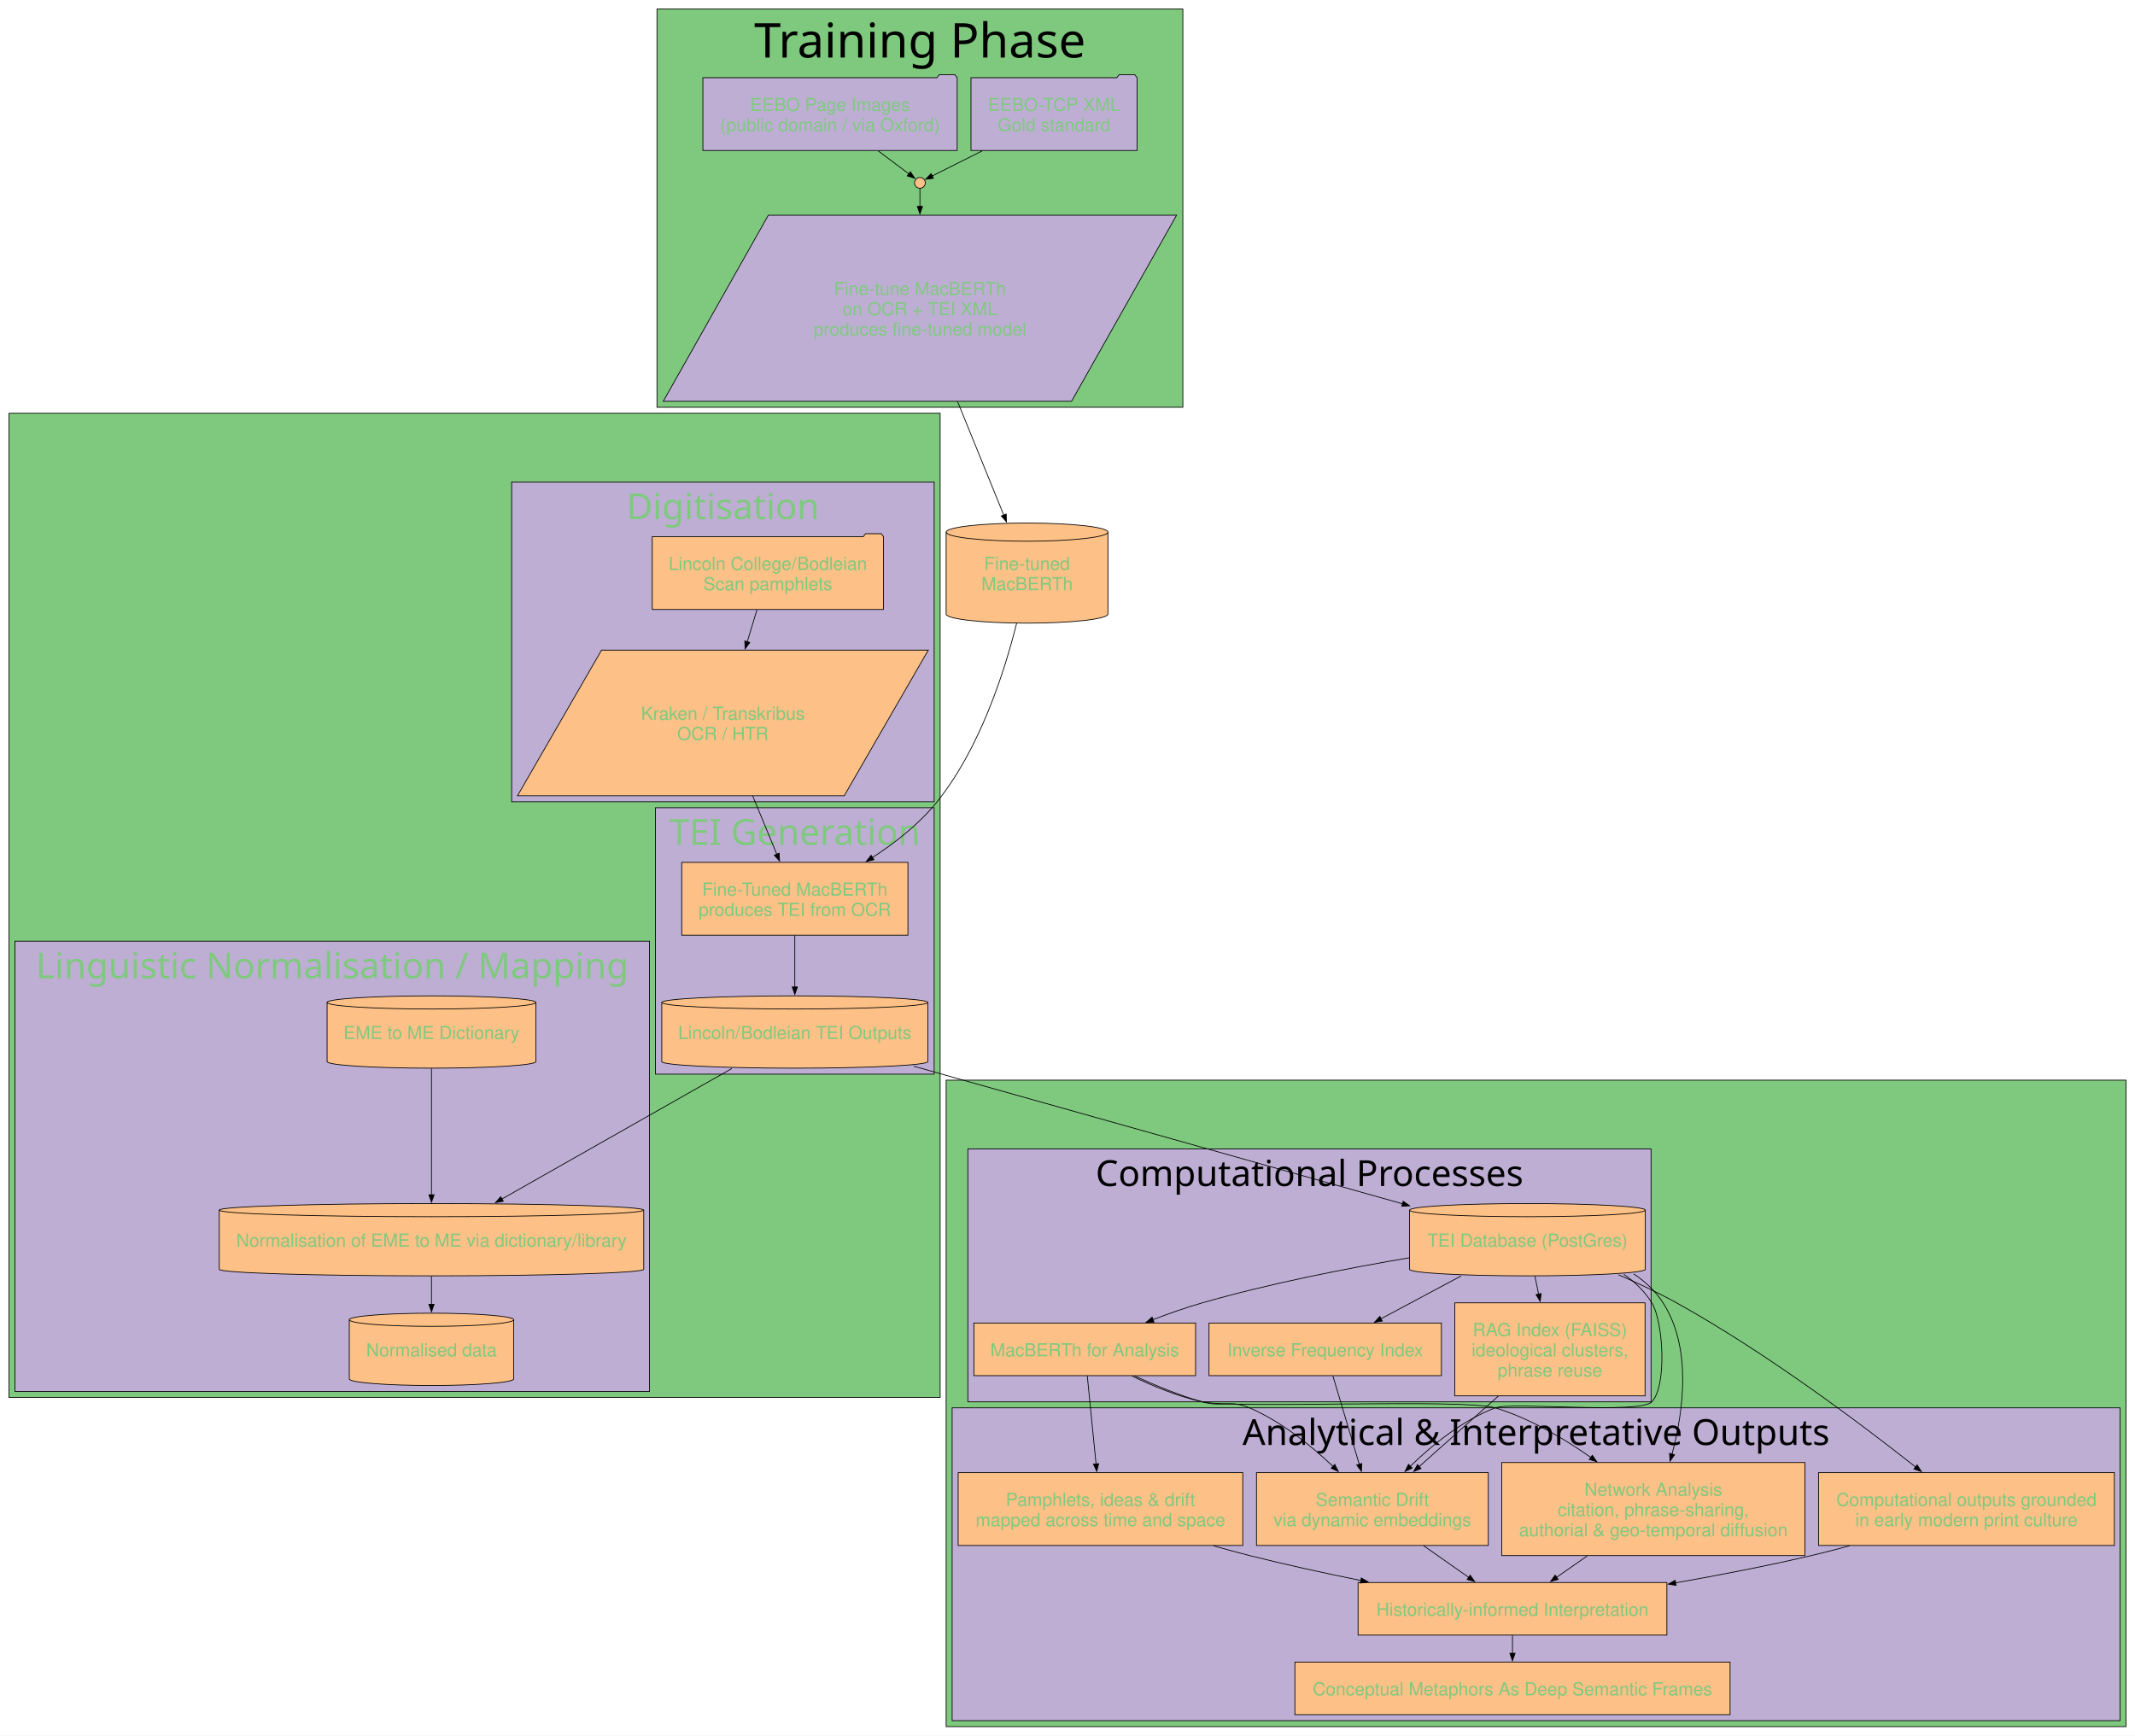
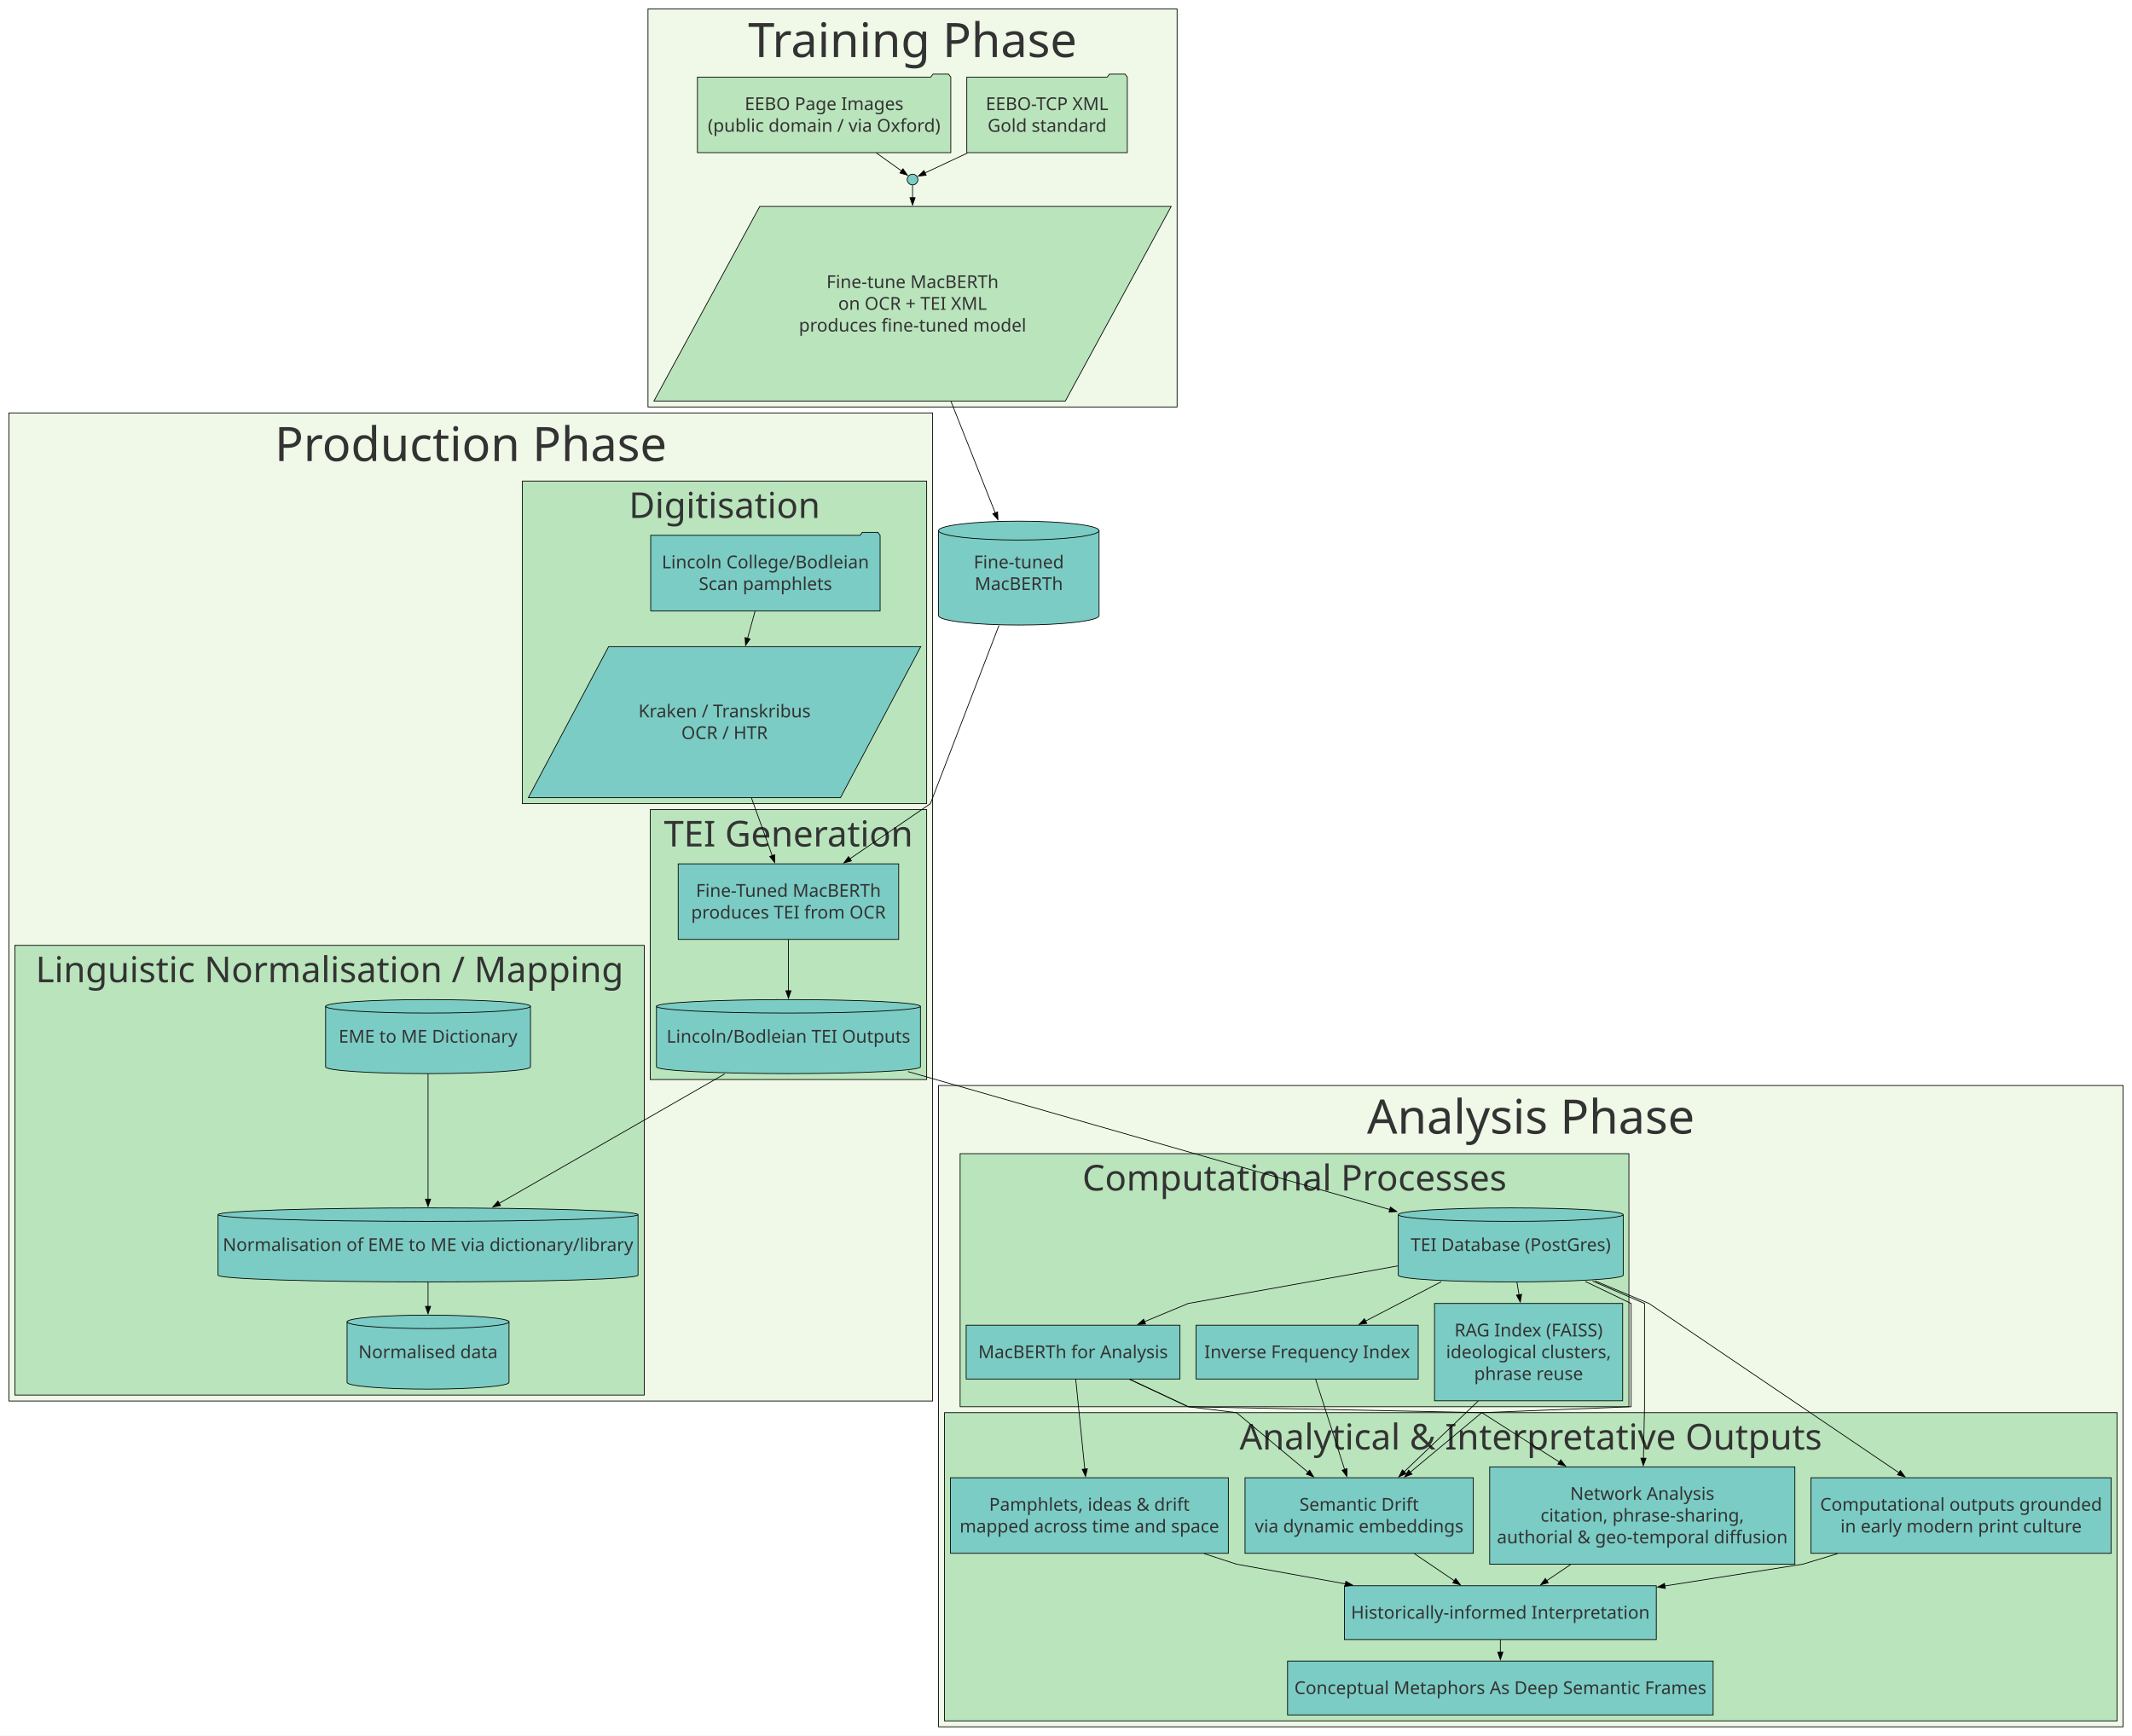
- <svg xmlns="http://www.w3.org/2000/svg" width="2850pt" height="2317pt" viewBox="0.00 0.00 2850.00 2317.00">
-   <g id="graph0" class="graph" transform="scale(1 1) rotate(0) translate(4 2313.12)">
-     <polygon fill="white" stroke="none" points="-4,4 -4,-2313.12 2846,-2313.12 2846,4 -4,4" />
+ <svg xmlns="http://www.w3.org/2000/svg" width="2869pt" height="2336pt" viewBox="0.00 0.00 2869.00 2336.00">
+   <g id="graph0" class="graph" transform="scale(1 1) rotate(0) translate(4 2332.16)">
+     <polygon fill="white" stroke="none" points="-4,4 -4,-2332.16 2865,-2332.16 2865,4 -4,4" />
    <g id="clust1" class="cluster">
-       <polygon fill="#7fc97f" stroke="black" points="873,-1769.38 873,-2301.12 1575,-2301.12 1575,-1769.38 873,-1769.38" />
-       <text xml:space="preserve" text-anchor="middle" x="1224" y="-2236.32" font-family="sans" font-size="64.00" fill="#000000">Training Phase</text>
+       <polygon fill="#f0f9e8" stroke="black" points="868,-1784.41 868,-2320.16 1580,-2320.16 1580,-1784.41 868,-1784.41" />
+       <text xml:space="preserve" text-anchor="middle" x="1224" y="-2255.36" font-family="sans" font-size="64.00" fill="#333333">Training Phase</text>
    </g>
    <g id="clust2" class="cluster">
-       <polygon fill="#7fc97f" stroke="black" points="8,-447.44 8,-1761.38 1251,-1761.38 1251,-447.44 8,-447.44" />
-       <text xml:space="preserve" text-anchor="middle" x="629.5" y="-1696.58" font-family="sans" font-size="64.00" fill="#7fc97f">Production Phase</text>
+       <polygon fill="#f0f9e8" stroke="black" points="8,-446.52 8,-1776.41 1251,-1776.41 1251,-446.52 8,-446.52" />
+       <text xml:space="preserve" text-anchor="middle" x="629.5" y="-1711.61" font-family="sans" font-size="64.00" fill="#333333">Production Phase</text>
    </g>
    <g id="clust3" class="cluster">
-       <polygon fill="#beaed4" stroke="black" points="679,-1242.8 679,-1669.62 1243,-1669.62 1243,-1242.8 679,-1242.8" />
-       <text xml:space="preserve" text-anchor="middle" x="961" y="-1620.03" font-family="sans" font-size="48.00" fill="#7fc97f">Digitisation</text>
+       <polygon fill="#bae4bc" stroke="black" points="699,-1250.49 699,-1684.66 1243,-1684.66 1243,-1250.49 699,-1250.49" />
+       <text xml:space="preserve" text-anchor="middle" x="971" y="-1635.06" font-family="sans" font-size="48.00" fill="#333333">Digitisation</text>
    </g>
    <g id="clust4" class="cluster">
-       <polygon fill="#beaed4" stroke="black" points="871,-879.08 871,-1234.8 1243,-1234.8 1243,-879.08 871,-879.08" />
-       <text xml:space="preserve" text-anchor="middle" x="1057" y="-1185.2" font-family="sans" font-size="48.00" fill="#7fc97f">TEI Generation</text>
+       <polygon fill="#bae4bc" stroke="black" points="871,-879.17 871,-1242.49 1243,-1242.49 1243,-879.17 871,-879.17" />
+       <text xml:space="preserve" text-anchor="middle" x="1057" y="-1192.89" font-family="sans" font-size="48.00" fill="#333333">TEI Generation</text>
    </g>
    <g id="clust5" class="cluster">
-       <polygon fill="#beaed4" stroke="black" points="16,-455.44 16,-1056.6 863,-1056.6 863,-455.44 16,-455.44" />
-       <text xml:space="preserve" text-anchor="middle" x="439.5" y="-1007" font-family="sans" font-size="48.00" fill="#7fc97f">Linguistic Normalisation / Mapping</text>
+       <polygon fill="#bae4bc" stroke="black" points="16,-454.52 16,-1059.79 863,-1059.79 863,-454.52 16,-454.52" />
+       <text xml:space="preserve" text-anchor="middle" x="439.5" y="-1010.19" font-family="sans" font-size="48.00" fill="#333333">Linguistic Normalisation / Mapping</text>
    </g>
    <g id="clust6" class="cluster">
-       <polygon fill="#7fc97f" stroke="black" points="1259,-8 1259,-871.08 2834,-871.08 2834,-8 1259,-8" />
-       <text xml:space="preserve" text-anchor="middle" x="2046.5" y="-806.28" font-family="sans" font-size="64.00" fill="#7fc97f">Analysis Phase</text>
+       <polygon fill="#f0f9e8" stroke="black" points="1259,-8 1259,-871.17 2853,-871.17 2853,-8 1259,-8" />
+       <text xml:space="preserve" text-anchor="middle" x="2056" y="-806.37" font-family="sans" font-size="64.00" fill="#333333">Analysis Phase</text>
    </g>
    <g id="clust7" class="cluster">
-       <polygon fill="#beaed4" stroke="black" points="1288,-441.6 1288,-779.33 2200,-779.33 2200,-441.6 1288,-441.6" />
-       <text xml:space="preserve" text-anchor="middle" x="1744" y="-729.73" font-family="sans" font-size="48.00" fill="#000000">Computational Processes</text>
+       <polygon fill="#bae4bc" stroke="black" points="1288,-438.85 1288,-779.42 2188,-779.42 2188,-438.85 1288,-438.85" />
+       <text xml:space="preserve" text-anchor="middle" x="1738" y="-729.82" font-family="sans" font-size="48.00" fill="#333333">Computational Processes</text>
    </g>
    <g id="clust8" class="cluster">
-       <polygon fill="#beaed4" stroke="black" points="1267,-16 1267,-433.6 2826,-433.6 2826,-16 1267,-16" />
-       <text xml:space="preserve" text-anchor="middle" x="2046.5" y="-384" font-family="sans" font-size="48.00" fill="#000000">Analytical &amp; Interpretative Outputs</text>
+       <polygon fill="#bae4bc" stroke="black" points="1267,-16 1267,-430.85 2845,-430.85 2845,-16 1267,-16" />
+       <text xml:space="preserve" text-anchor="middle" x="2056" y="-381.25" font-family="sans" font-size="48.00" fill="#333333">Analytical &amp; Interpretative Outputs</text>
    </g>
    <g id="node1" class="node">
-       <polygon fill="#beaed4" stroke="black" points="1273.72,-2209.38 1270.72,-2213.38 1249.72,-2213.38 1246.72,-2209.38 934.27,-2209.38 934.27,-2112.18 1273.72,-2112.18 1273.72,-2209.38" />
-       <text xml:space="preserve" text-anchor="middle" x="1104" y="-2164.97" font-family="Helvetica,sans-Serif" font-size="24.00" fill="#7fc97f">EEBO Page Images</text>
-       <text xml:space="preserve" text-anchor="middle" x="1104" y="-2137.97" font-family="Helvetica,sans-Serif" font-size="24.00" fill="#7fc97f">(public domain / via Oxford)</text>
+       <polygon fill="#bae4bc" stroke="black" points="1275.47,-2228.41 1272.47,-2232.41 1251.47,-2232.41 1248.47,-2228.41 934.52,-2228.41 934.52,-2126.71 1275.47,-2126.71 1275.47,-2228.41" />
+       <text xml:space="preserve" text-anchor="middle" x="1105" y="-2184.01" font-family="Figtree" font-size="24.00" fill="#333333">EEBO Page Images</text>
+       <text xml:space="preserve" text-anchor="middle" x="1105" y="-2154.76" font-family="Figtree" font-size="24.00" fill="#333333">(public domain / via Oxford)</text>
    </g>
    <g id="node4" class="node">
-       <ellipse fill="#fdc086" stroke="black" cx="1224" cy="-2068.97" rx="7.2" ry="7.2" />
+       <ellipse fill="#7bccc4" stroke="black" cx="1224" cy="-2090.51" rx="7.2" ry="7.2" />
    </g>
    <g id="edge1" class="edge">
-       <path fill="none" stroke="black" d="M1168.22,-2111.72C1183.76,-2100.09 1198.93,-2088.74 1209.52,-2080.81" />
-       <polygon fill="black" stroke="black" points="1211.3,-2083.85 1217.21,-2075.06 1207.1,-2078.25 1211.3,-2083.85" />
+       <path fill="none" stroke="black" d="M1175.25,-2126.34C1188.13,-2117.14 1200.32,-2108.43 1209.28,-2102.03" />
+       <polygon fill="black" stroke="black" points="1211.12,-2105.01 1217.22,-2096.35 1207.05,-2099.32 1211.12,-2105.01" />
    </g>
    <g id="node2" class="node">
-       <polygon fill="#beaed4" stroke="black" points="1513.85,-2209.38 1510.85,-2213.38 1489.85,-2213.38 1486.85,-2209.38 1292.15,-2209.38 1292.15,-2112.18 1513.85,-2112.18 1513.85,-2209.38" />
-       <text xml:space="preserve" text-anchor="middle" x="1403" y="-2164.97" font-family="Helvetica,sans-Serif" font-size="24.00" fill="#7fc97f">EEBO-TCP XML</text>
-       <text xml:space="preserve" text-anchor="middle" x="1403" y="-2137.97" font-family="Helvetica,sans-Serif" font-size="24.00" fill="#7fc97f">Gold standard</text>
+       <polygon fill="#bae4bc" stroke="black" points="1513,-2228.41 1510,-2232.41 1489,-2232.41 1486,-2228.41 1297,-2228.41 1297,-2126.71 1513,-2126.71 1513,-2228.41" />
+       <text xml:space="preserve" text-anchor="middle" x="1405" y="-2184.01" font-family="Figtree" font-size="24.00" fill="#333333">EEBO-TCP XML</text>
+       <text xml:space="preserve" text-anchor="middle" x="1405" y="-2154.76" font-family="Figtree" font-size="24.00" fill="#333333">Gold standard</text>
    </g>
    <g id="edge2" class="edge">
-       <path fill="none" stroke="black" d="M1307.21,-2111.72C1281.25,-2098.69 1255.99,-2086.02 1240.24,-2078.12" />
-       <polygon fill="black" stroke="black" points="1242.06,-2075.12 1231.55,-2073.76 1238.92,-2081.38 1242.06,-2075.12" />
+       <path fill="none" stroke="black" d="M1297.88,-2126.22C1275.45,-2115.68 1254.42,-2105.8 1240.58,-2099.3" />
+       <polygon fill="black" stroke="black" points="1242.33,-2096.25 1231.79,-2095.16 1239.35,-2102.59 1242.33,-2096.25" />
    </g>
    <g id="node3" class="node">
-       <polygon fill="#beaed4" stroke="black" points="1566.6,-2025.78 1021.6,-2025.78 881.4,-1777.38 1426.4,-1777.38 1566.6,-2025.78" />
-       <text xml:space="preserve" text-anchor="middle" x="1224" y="-1919.28" font-family="Helvetica,sans-Serif" font-size="24.00" fill="#7fc97f">Fine-tune MacBERTh</text>
-       <text xml:space="preserve" text-anchor="middle" x="1224" y="-1892.28" font-family="Helvetica,sans-Serif" font-size="24.00" fill="#7fc97f">on OCR + TEI XML</text>
-       <text xml:space="preserve" text-anchor="middle" x="1224" y="-1865.28" font-family="Helvetica,sans-Serif" font-size="24.00" fill="#7fc97f">produces fine-tuned model</text>
+       <polygon fill="#bae4bc" stroke="black" points="1572.04,-2054.31 1018.39,-2054.31 875.96,-1792.41 1429.61,-1792.41 1572.04,-2054.31" />
+       <text xml:space="preserve" text-anchor="middle" x="1224" y="-1944.43" font-family="Figtree" font-size="24.00" fill="#333333">Fine-tune MacBERTh</text>
+       <text xml:space="preserve" text-anchor="middle" x="1224" y="-1915.18" font-family="Figtree" font-size="24.00" fill="#333333">on OCR + TEI XML</text>
+       <text xml:space="preserve" text-anchor="middle" x="1224" y="-1885.93" font-family="Figtree" font-size="24.00" fill="#333333">produces fine-tuned model</text>
    </g>
    <g id="node5" class="node">
-       <path fill="#fdc086" stroke="black" d="M1475,-1602.7C1475,-1609.4 1426.59,-1614.85 1367,-1614.85 1307.41,-1614.85 1259,-1609.4 1259,-1602.7 1259,-1602.7 1259,-1493.35 1259,-1493.35 1259,-1486.65 1307.41,-1481.2 1367,-1481.2 1426.59,-1481.2 1475,-1486.65 1475,-1493.35 1475,-1493.35 1475,-1602.7 1475,-1602.7" />
-       <path fill="none" stroke="black" d="M1475,-1602.7C1475,-1596 1426.59,-1590.55 1367,-1590.55 1307.41,-1590.55 1259,-1596 1259,-1602.7" />
-       <text xml:space="preserve" text-anchor="middle" x="1367" y="-1552.23" font-family="Helvetica,sans-Serif" font-size="24.00" fill="#7fc97f">Fine-tuned</text>
-       <text xml:space="preserve" text-anchor="middle" x="1367" y="-1525.23" font-family="Helvetica,sans-Serif" font-size="24.00" fill="#7fc97f">MacBERTh</text>
+       <path fill="#7bccc4" stroke="black" d="M1475,-1618.01C1475,-1625.03 1426.59,-1630.73 1367,-1630.73 1307.41,-1630.73 1259,-1625.03 1259,-1618.01 1259,-1618.01 1259,-1503.6 1259,-1503.6 1259,-1496.59 1307.41,-1490.89 1367,-1490.89 1426.59,-1490.89 1475,-1496.59 1475,-1503.6 1475,-1503.6 1475,-1618.01 1475,-1618.01" />
+       <path fill="none" stroke="black" d="M1475,-1618.01C1475,-1611 1426.59,-1605.3 1367,-1605.3 1307.41,-1605.3 1259,-1611 1259,-1618.01" />
+       <text xml:space="preserve" text-anchor="middle" x="1367" y="-1567.26" font-family="Figtree" font-size="24.00" fill="#333333">Fine-tuned</text>
+       <text xml:space="preserve" text-anchor="middle" x="1367" y="-1538.01" font-family="Figtree" font-size="24.00" fill="#333333">MacBERTh</text>
    </g>
    <g id="edge4" class="edge">
-       <path fill="none" stroke="black" d="M1274.22,-1777.13C1294.78,-1726.57 1317.93,-1669.67 1335.96,-1625.34" />
-       <polygon fill="black" stroke="black" points="1339.09,-1626.92 1339.62,-1616.33 1332.61,-1624.28 1339.09,-1626.92" />
+       <path fill="none" stroke="black" d="M1275.73,-1791.93C1295.64,-1741.74 1317.77,-1685.94 1335.25,-1641.86" />
+       <polygon fill="black" stroke="black" points="1338.48,-1643.2 1338.92,-1632.62 1331.98,-1640.62 1338.48,-1643.2" />
    </g>
    <g id="node6" class="node">
-       <polygon fill="#fdc086" stroke="black" points="1175.35,-1596.62 1172.35,-1600.62 1151.35,-1600.62 1148.35,-1596.62 866.65,-1596.62 866.65,-1499.43 1175.35,-1499.43 1175.35,-1596.62" />
-       <text xml:space="preserve" text-anchor="middle" x="1021" y="-1552.23" font-family="Helvetica,sans-Serif" font-size="24.00" fill="#7fc97f">Lincoln College/Bodleian</text>
-       <text xml:space="preserve" text-anchor="middle" x="1021" y="-1525.23" font-family="Helvetica,sans-Serif" font-size="24.00" fill="#7fc97f">Scan pamphlets</text>
+       <polygon fill="#7bccc4" stroke="black" points="1180.35,-1611.66 1177.35,-1615.66 1156.35,-1615.66 1153.35,-1611.66 871.65,-1611.66 871.65,-1509.96 1180.35,-1509.96 1180.35,-1611.66" />
+       <text xml:space="preserve" text-anchor="middle" x="1026" y="-1567.26" font-family="Figtree" font-size="24.00" fill="#333333">Lincoln College/Bodleian</text>
+       <text xml:space="preserve" text-anchor="middle" x="1026" y="-1538.01" font-family="Figtree" font-size="24.00" fill="#333333">Scan pamphlets</text>
    </g>
    <g id="edge3" class="edge">
-       <path fill="none" stroke="black" d="M1224,-2061.29C1224,-2055.92 1224,-2047.63 1224,-2037.6" />
-       <polygon fill="black" stroke="black" points="1227.5,-2037.6 1224,-2027.6 1220.5,-2037.6 1227.5,-2037.6" />
+       <path fill="none" stroke="black" d="M1224,-2082.83C1224,-2078.69 1224,-2072.82 1224,-2065.76" />
+       <polygon fill="black" stroke="black" points="1227.5,-2066.14 1224,-2056.14 1220.5,-2066.14 1227.5,-2066.14" />
    </g>
    <g id="node8" class="node">
-       <polygon fill="#fdc086" stroke="black" points="1207.97,-1161.8 906.02,-1161.8 906.02,-1064.6 1207.97,-1064.6 1207.97,-1161.8" />
-       <text xml:space="preserve" text-anchor="middle" x="1057" y="-1117.4" font-family="Helvetica,sans-Serif" font-size="24.00" fill="#7fc97f">Fine-Tuned MacBERTh</text>
-       <text xml:space="preserve" text-anchor="middle" x="1057" y="-1090.4" font-family="Helvetica,sans-Serif" font-size="24.00" fill="#7fc97f">produces TEI from OCR</text>
+       <polygon fill="#7bccc4" stroke="black" points="1205.35,-1169.49 908.65,-1169.49 908.65,-1067.79 1205.35,-1067.79 1205.35,-1169.49" />
+       <text xml:space="preserve" text-anchor="middle" x="1057" y="-1125.09" font-family="Figtree" font-size="24.00" fill="#333333">Fine-Tuned MacBERTh</text>
+       <text xml:space="preserve" text-anchor="middle" x="1057" y="-1095.84" font-family="Figtree" font-size="24.00" fill="#333333">produces TEI from OCR</text>
    </g>
    <g id="edge5" class="edge">
-       <path fill="none" stroke="black" d="M1353.08,-1480.98C1336.59,-1415.11 1303.91,-1313.79 1247,-1242.8 1223.52,-1213.51 1191.57,-1188.35 1160.58,-1168.26" />
-       <polygon fill="black" stroke="black" points="1162.6,-1165.4 1152.28,-1163 1158.85,-1171.31 1162.6,-1165.4" />
+       <path fill="none" stroke="black" d="M1340.29,-1490.39C1305.21,-1399.19 1248,-1250.49 1248,-1250.49 1248,-1250.49 1191.19,-1211.57 1139.53,-1176.18" />
+       <polygon fill="black" stroke="black" points="1141.78,-1173.47 1131.55,-1170.71 1137.82,-1179.25 1141.78,-1173.47" />
    </g>
    <g id="node7" class="node">
-       <polygon fill="#fdc086" stroke="black" points="1235.17,-1445.2 799.03,-1445.2 686.83,-1250.8 1122.97,-1250.8 1235.17,-1445.2" />
-       <text xml:space="preserve" text-anchor="middle" x="961" y="-1352.2" font-family="Helvetica,sans-Serif" font-size="24.00" fill="#7fc97f">Kraken / Transkribus</text>
-       <text xml:space="preserve" text-anchor="middle" x="961" y="-1325.2" font-family="Helvetica,sans-Serif" font-size="24.00" fill="#7fc97f">OCR / HTR</text>
+       <polygon fill="#7bccc4" stroke="black" points="1235.06,-1461.89 815,-1461.89 706.94,-1258.49 1127,-1258.49 1235.06,-1461.89" />
+       <text xml:space="preserve" text-anchor="middle" x="971" y="-1366.64" font-family="Figtree" font-size="24.00" fill="#333333">Kraken / Transkribus</text>
+       <text xml:space="preserve" text-anchor="middle" x="971" y="-1337.39" font-family="Figtree" font-size="24.00" fill="#333333">OCR / HTR</text>
    </g>
    <g id="edge6" class="edge">
-       <path fill="none" stroke="black" d="M1006.48,-1499.09C1002.51,-1486.01 998.05,-1471.29 993.52,-1456.32" />
-       <polygon fill="black" stroke="black" points="996.89,-1455.4 990.65,-1446.84 990.2,-1457.43 996.89,-1455.4" />
+       <path fill="none" stroke="black" d="M1012.12,-1509.69C1008.96,-1498.28 1005.49,-1485.72 1001.93,-1472.88" />
+       <polygon fill="black" stroke="black" points="1005.38,-1472.21 999.33,-1463.51 998.63,-1474.08 1005.38,-1472.21" />
    </g>
    <g id="edge7" class="edge">
-       <path fill="none" stroke="black" d="M1000.74,-1250.63C1011.65,-1224.16 1023.16,-1196.27 1032.9,-1172.65" />
-       <polygon fill="black" stroke="black" points="1036.09,-1174.1 1036.66,-1163.52 1029.61,-1171.43 1036.09,-1174.1" />
+       <path fill="none" stroke="black" d="M1007.22,-1258.29C1016.74,-1231.79 1026.7,-1204.02 1035.2,-1180.36" />
+       <polygon fill="black" stroke="black" points="1038.4,-1181.81 1038.48,-1171.22 1031.81,-1179.45 1038.4,-1181.81" />
    </g>
    <g id="node9" class="node">
-       <path fill="#fdc086" stroke="black" d="M1234.6,-974.82C1234.6,-979.67 1155,-983.6 1057,-983.6 959,-983.6 879.4,-979.67 879.4,-974.82 879.4,-974.82 879.4,-895.85 879.4,-895.85 879.4,-891.01 959,-887.08 1057,-887.08 1155,-887.08 1234.6,-891.01 1234.6,-895.85 1234.6,-895.85 1234.6,-974.82 1234.6,-974.82" />
-       <path fill="none" stroke="black" d="M1234.6,-974.82C1234.6,-969.98 1155,-966.05 1057,-966.05 959,-966.05 879.4,-969.98 879.4,-974.82" />
-       <text xml:space="preserve" text-anchor="middle" x="1057" y="-926.04" font-family="Helvetica,sans-Serif" font-size="24.00" fill="#7fc97f">Lincoln/Bodleian TEI Outputs</text>
+       <path fill="#7bccc4" stroke="black" d="M1234.6,-977.73C1234.6,-982.73 1155,-986.79 1057,-986.79 959,-986.79 879.4,-982.73 879.4,-977.73 879.4,-977.73 879.4,-896.23 879.4,-896.23 879.4,-891.23 959,-887.17 1057,-887.17 1155,-887.17 1234.6,-891.23 1234.6,-896.23 1234.6,-896.23 1234.6,-977.73 1234.6,-977.73" />
+       <path fill="none" stroke="black" d="M1234.6,-977.73C1234.6,-972.73 1155,-968.67 1057,-968.67 959,-968.67 879.4,-972.73 879.4,-977.73" />
+       <text xml:space="preserve" text-anchor="middle" x="1057" y="-928.8" font-family="Figtree" font-size="24.00" fill="#333333">Lincoln/Bodleian TEI Outputs</text>
    </g>
    <g id="edge8" class="edge">
-       <path fill="none" stroke="black" d="M1057,-1064.14C1057,-1042.93 1057,-1017.78 1057,-995.43" />
-       <polygon fill="black" stroke="black" points="1060.5,-995.54 1057,-985.54 1053.5,-995.54 1060.5,-995.54" />
+       <path fill="none" stroke="black" d="M1057,-1067.59C1057,-1046.2 1057,-1021.03 1057,-998.59" />
+       <polygon fill="black" stroke="black" points="1060.5,-998.65 1057,-988.65 1053.5,-998.65 1060.5,-998.65" />
    </g>
    <g id="node10" class="node">
-       <path fill="#fdc086" stroke="black" d="M855.35,-697.55C855.35,-702.39 728.35,-706.33 572,-706.33 415.65,-706.33 288.65,-702.39 288.65,-697.55 288.65,-697.55 288.65,-618.58 288.65,-618.58 288.65,-613.73 415.65,-609.8 572,-609.8 728.35,-609.8 855.35,-613.73 855.35,-618.58 855.35,-618.58 855.35,-697.55 855.35,-697.55" />
-       <path fill="none" stroke="black" d="M855.35,-697.55C855.35,-692.71 728.35,-688.77 572,-688.77 415.65,-688.77 288.65,-692.71 288.65,-697.55" />
-       <text xml:space="preserve" text-anchor="middle" x="572" y="-648.76" font-family="Helvetica,sans-Serif" font-size="24.00" fill="#7fc97f">Normalisation of EME to ME via dictionary/library</text>
+       <path fill="#7bccc4" stroke="black" d="M854.6,-697.36C854.6,-702.36 727.93,-706.42 572,-706.42 416.07,-706.42 289.4,-702.36 289.4,-697.36 289.4,-697.36 289.4,-615.86 289.4,-615.86 289.4,-610.86 416.07,-606.8 572,-606.8 727.93,-606.8 854.6,-610.86 854.6,-615.86 854.6,-615.86 854.6,-697.36 854.6,-697.36" />
+       <path fill="none" stroke="black" d="M854.6,-697.36C854.6,-692.37 727.93,-688.31 572,-688.31 416.07,-688.31 289.4,-692.37 289.4,-697.36" />
+       <text xml:space="preserve" text-anchor="middle" x="572" y="-648.43" font-family="Figtree" font-size="24.00" fill="#333333">Normalisation of EME to ME via dictionary/library</text>
    </g>
    <g id="edge9" class="edge">
-       <path fill="none" stroke="black" d="M973.07,-886.7C887.49,-838.13 754.98,-762.92 665.94,-712.38" />
-       <polygon fill="black" stroke="black" points="667.86,-709.45 657.43,-707.55 664.4,-715.53 667.86,-709.45" />
+       <path fill="none" stroke="black" d="M971.13,-886.69C886.03,-837.85 755.96,-763.19 667.61,-712.49" />
+       <polygon fill="black" stroke="black" points="669.58,-709.58 659.17,-707.64 666.1,-715.65 669.58,-709.58" />
    </g>
    <g id="node13" class="node">
-       <polygon fill="#fdc086" stroke="black" points="1591.97,-546.8 1296.03,-546.8 1296.03,-476.6 1591.97,-476.6 1591.97,-546.8" />
-       <text xml:space="preserve" text-anchor="middle" x="1444" y="-502.4" font-family="Helvetica,sans-Serif" font-size="24.00" fill="#7fc97f">MacBERTh for Analysis</text>
+       <polygon fill="#7bccc4" stroke="black" points="1583.85,-548.55 1296.15,-548.55 1296.15,-476.1 1583.85,-476.1 1583.85,-548.55" />
+       <text xml:space="preserve" text-anchor="middle" x="1440" y="-504.15" font-family="Figtree" font-size="24.00" fill="#333333">MacBERTh for Analysis</text>
    </g>
    <g id="node14" class="node">
-       <path fill="#fdc086" stroke="black" d="M2192.35,-697.55C2192.35,-702.39 2121.82,-706.33 2035,-706.33 1948.18,-706.33 1877.65,-702.39 1877.65,-697.55 1877.65,-697.55 1877.65,-618.58 1877.65,-618.58 1877.65,-613.73 1948.18,-609.8 2035,-609.8 2121.82,-609.8 2192.35,-613.73 2192.35,-618.58 2192.35,-618.58 2192.35,-697.55 2192.35,-697.55" />
-       <path fill="none" stroke="black" d="M2192.35,-697.55C2192.35,-692.71 2121.82,-688.77 2035,-688.77 1948.18,-688.77 1877.65,-692.71 1877.65,-697.55" />
-       <text xml:space="preserve" text-anchor="middle" x="2035" y="-648.76" font-family="Helvetica,sans-Serif" font-size="24.00" fill="#7fc97f">TEI Database (PostGres)</text>
+       <path fill="#7bccc4" stroke="black" d="M2180.35,-697.36C2180.35,-702.36 2112.51,-706.42 2029,-706.42 1945.49,-706.42 1877.65,-702.36 1877.65,-697.36 1877.65,-697.36 1877.65,-615.86 1877.65,-615.86 1877.65,-610.86 1945.49,-606.8 2029,-606.8 2112.51,-606.8 2180.35,-610.86 2180.35,-615.86 2180.35,-615.86 2180.35,-697.36 2180.35,-697.36" />
+       <path fill="none" stroke="black" d="M2180.35,-697.36C2180.35,-692.37 2112.51,-688.31 2029,-688.31 1945.49,-688.31 1877.65,-692.37 1877.65,-697.36" />
+       <text xml:space="preserve" text-anchor="middle" x="2029" y="-648.43" font-family="Figtree" font-size="24.00" fill="#333333">TEI Database (PostGres)</text>
    </g>
    <g id="edge27" class="edge">
-       <path fill="none" stroke="black" d="M1215.76,-889.65C1395.07,-839.18 1685.59,-757.41 1868.16,-706.02" />
-       <polygon fill="black" stroke="black" points="1869.08,-709.4 1877.76,-703.32 1867.18,-702.66 1869.08,-709.4" />
+       <path fill="none" stroke="black" d="M1217.78,-889.93C1397.23,-838.54 1686,-755.84 1866.25,-704.22" />
+       <polygon fill="black" stroke="black" points="1867.05,-707.63 1875.7,-701.51 1865.12,-700.9 1867.05,-707.63" />
    </g>
    <g id="node11" class="node">
-       <path fill="#fdc086" stroke="black" d="M681.73,-551.19C681.73,-556.03 632.54,-559.96 572,-559.96 511.46,-559.96 462.27,-556.03 462.27,-551.19 462.27,-551.19 462.27,-472.21 462.27,-472.21 462.27,-467.37 511.46,-463.44 572,-463.44 632.54,-463.44 681.73,-467.37 681.73,-472.21 681.73,-472.21 681.73,-551.19 681.73,-551.19" />
-       <path fill="none" stroke="black" d="M681.73,-551.19C681.73,-546.35 632.54,-542.41 572,-542.41 511.46,-542.41 462.27,-546.35 462.27,-551.19" />
-       <text xml:space="preserve" text-anchor="middle" x="572" y="-502.4" font-family="Helvetica,sans-Serif" font-size="24.00" fill="#7fc97f">Normalised data</text>
+       <path fill="#7bccc4" stroke="black" d="M680.98,-553.08C680.98,-558.08 632.13,-562.13 572,-562.13 511.87,-562.13 463.02,-558.08 463.02,-553.08 463.02,-553.08 463.02,-471.57 463.02,-471.57 463.02,-466.57 511.87,-462.52 572,-462.52 632.13,-462.52 680.98,-466.57 680.98,-471.57 680.98,-471.57 680.98,-553.08 680.98,-553.08" />
+       <path fill="none" stroke="black" d="M680.98,-553.08C680.98,-548.08 632.13,-544.02 572,-544.02 511.87,-544.02 463.02,-548.08 463.02,-553.08" />
+       <text xml:space="preserve" text-anchor="middle" x="572" y="-504.15" font-family="Figtree" font-size="24.00" fill="#333333">Normalised data</text>
    </g>
    <g id="edge10" class="edge">
-       <path fill="none" stroke="black" d="M572,-609.39C572,-597.32 572,-584.21 572,-571.65" />
-       <polygon fill="black" stroke="black" points="575.5,-571.83 572,-561.83 568.5,-571.83 575.5,-571.83" />
+       <path fill="none" stroke="black" d="M572,-606.64C572,-596.02 572,-584.67 572,-573.67" />
+       <polygon fill="black" stroke="black" points="575.5,-573.89 572,-563.9 568.5,-573.9 575.5,-573.89" />
    </g>
    <g id="node12" class="node">
-       <path fill="#fdc086" stroke="black" d="M711.35,-974.82C711.35,-979.67 648.89,-983.6 572,-983.6 495.11,-983.6 432.65,-979.67 432.65,-974.82 432.65,-974.82 432.65,-895.85 432.65,-895.85 432.65,-891.01 495.11,-887.08 572,-887.08 648.89,-887.08 711.35,-891.01 711.35,-895.85 711.35,-895.85 711.35,-974.82 711.35,-974.82" />
-       <path fill="none" stroke="black" d="M711.35,-974.82C711.35,-969.98 648.89,-966.05 572,-966.05 495.11,-966.05 432.65,-969.98 432.65,-974.82" />
-       <text xml:space="preserve" text-anchor="middle" x="572" y="-926.04" font-family="Helvetica,sans-Serif" font-size="24.00" fill="#7fc97f">EME to ME Dictionary</text>
+       <path fill="#7bccc4" stroke="black" d="M709.85,-977.73C709.85,-982.73 648.06,-986.79 572,-986.79 495.94,-986.79 434.15,-982.73 434.15,-977.73 434.15,-977.73 434.15,-896.23 434.15,-896.23 434.15,-891.23 495.94,-887.17 572,-887.17 648.06,-887.17 709.85,-891.23 709.85,-896.23 709.85,-896.23 709.85,-977.73 709.85,-977.73" />
+       <path fill="none" stroke="black" d="M709.85,-977.73C709.85,-972.73 648.06,-968.67 572,-968.67 495.94,-968.67 434.15,-972.73 434.15,-977.73" />
+       <text xml:space="preserve" text-anchor="middle" x="572" y="-928.8" font-family="Figtree" font-size="24.00" fill="#333333">EME to ME Dictionary</text>
    </g>
    <g id="edge28" class="edge">
-       <path fill="none" stroke="black" d="M572,-886.7C572,-839.88 572,-768.3 572,-717.94" />
-       <polygon fill="black" stroke="black" points="575.5,-718.09 572,-708.09 568.5,-718.09 575.5,-718.09" />
+       <path fill="none" stroke="black" d="M572,-886.85C572,-839.79 572,-768.66 572,-718.12" />
+       <polygon fill="black" stroke="black" points="575.5,-718.23 572,-708.23 568.5,-718.23 575.5,-718.23" />
    </g>
    <g id="node17" class="node">
-       <polygon fill="#fdc086" stroke="black" points="1982.72,-347.1 1673.28,-347.1 1673.28,-249.9 1982.72,-249.9 1982.72,-347.1" />
-       <text xml:space="preserve" text-anchor="middle" x="1828" y="-302.7" font-family="Helvetica,sans-Serif" font-size="24.00" fill="#7fc97f">Semantic Drift</text>
-       <text xml:space="preserve" text-anchor="middle" x="1828" y="-275.7" font-family="Helvetica,sans-Serif" font-size="24.00" fill="#7fc97f">via dynamic embeddings</text>
+       <polygon fill="#7bccc4" stroke="black" points="1978.6,-343.23 1671.4,-343.23 1671.4,-241.53 1978.6,-241.53 1978.6,-343.23" />
+       <text xml:space="preserve" text-anchor="middle" x="1825" y="-298.82" font-family="Figtree" font-size="24.00" fill="#333333">Semantic Drift</text>
+       <text xml:space="preserve" text-anchor="middle" x="1825" y="-269.57" font-family="Figtree" font-size="24.00" fill="#333333">via dynamic embeddings</text>
    </g>
    <g id="edge14" class="edge">
-       <path fill="none" stroke="black" d="M1510.82,-476.2C1538.13,-463.46 1570.44,-450.07 1601,-441.6 1628.2,-434.06 1638.07,-444.74 1664,-433.6 1705.85,-415.62 1745.59,-383.64 1775.47,-355.43" />
-       <polygon fill="black" stroke="black" points="1777.76,-358.09 1782.54,-348.63 1772.91,-353.04 1777.76,-358.09" />
+       <path fill="none" stroke="black" d="M1516.14,-475.72C1555.34,-457.4 1595,-438.85 1595,-438.85 1595,-438.85 1660,-430.85 1660,-430.85 1660,-430.85 1711,-388.36 1756.29,-350.62" />
+       <polygon fill="black" stroke="black" points="1758.36,-353.45 1763.8,-344.36 1753.88,-348.08 1758.36,-353.45" />
    </g>
    <g id="node18" class="node">
-       <polygon fill="#fdc086" stroke="black" points="2405.35,-360.6 2000.65,-360.6 2000.65,-236.4 2405.35,-236.4 2405.35,-360.6" />
-       <text xml:space="preserve" text-anchor="middle" x="2203" y="-316.2" font-family="Helvetica,sans-Serif" font-size="24.00" fill="#7fc97f">Network Analysis</text>
-       <text xml:space="preserve" text-anchor="middle" x="2203" y="-289.2" font-family="Helvetica,sans-Serif" font-size="24.00" fill="#7fc97f">citation, phrase-sharing,</text>
-       <text xml:space="preserve" text-anchor="middle" x="2203" y="-262.2" font-family="Helvetica,sans-Serif" font-size="24.00" fill="#7fc97f">authorial &amp; geo-temporal diffusion</text>
+       <polygon fill="#7bccc4" stroke="black" points="2411.35,-357.85 2000.65,-357.85 2000.65,-226.9 2411.35,-226.9 2411.35,-357.85" />
+       <text xml:space="preserve" text-anchor="middle" x="2206" y="-313.45" font-family="Figtree" font-size="24.00" fill="#333333">Network Analysis</text>
+       <text xml:space="preserve" text-anchor="middle" x="2206" y="-284.2" font-family="Figtree" font-size="24.00" fill="#333333">citation, phrase-sharing,</text>
+       <text xml:space="preserve" text-anchor="middle" x="2206" y="-254.95" font-family="Figtree" font-size="24.00" fill="#333333">authorial &amp; geo-temporal diffusion</text>
    </g>
    <g id="edge15" class="edge">
-       <path fill="none" stroke="black" d="M1506.98,-476.17C1534.92,-462.67 1568.72,-448.73 1601,-441.6 1643.43,-432.22 1950.4,-446.16 1992,-433.6 2037.58,-419.83 2082.85,-393.24 2119.69,-367.34" />
-       <polygon fill="black" stroke="black" points="2121.54,-370.32 2127.64,-361.66 2117.47,-364.63 2121.54,-370.32" />
+       <path fill="none" stroke="black" d="M1516.14,-475.72C1555.34,-457.4 1595,-438.85 1595,-438.85 1595,-438.85 1990,-430.85 1990,-430.85 1990,-430.85 2041.69,-397.95 2094.5,-364.34" />
+       <polygon fill="black" stroke="black" points="2096.18,-367.42 2102.73,-359.1 2092.42,-361.52 2096.18,-367.42" />
    </g>
    <g id="node19" class="node">
-       <polygon fill="#fdc086" stroke="black" points="1654.97,-347.1 1275.03,-347.1 1275.03,-249.9 1654.97,-249.9 1654.97,-347.1" />
-       <text xml:space="preserve" text-anchor="middle" x="1465" y="-302.7" font-family="Helvetica,sans-Serif" font-size="24.00" fill="#7fc97f">Pamphlets, ideas &amp; drift</text>
-       <text xml:space="preserve" text-anchor="middle" x="1465" y="-275.7" font-family="Helvetica,sans-Serif" font-size="24.00" fill="#7fc97f">mapped across time and space</text>
+       <polygon fill="#7bccc4" stroke="black" points="1648.97,-343.23 1275.03,-343.23 1275.03,-241.53 1648.97,-241.53 1648.97,-343.23" />
+       <text xml:space="preserve" text-anchor="middle" x="1462" y="-298.82" font-family="Figtree" font-size="24.00" fill="#333333">Pamphlets, ideas &amp; drift</text>
+       <text xml:space="preserve" text-anchor="middle" x="1462" y="-269.57" font-family="Figtree" font-size="24.00" fill="#333333">mapped across time and space</text>
    </g>
    <g id="edge20" class="edge">
-       <path fill="none" stroke="black" d="M1447.42,-476.3C1450.58,-444.52 1455.34,-396.64 1459.11,-358.72" />
-       <polygon fill="black" stroke="black" points="1462.59,-359.1 1460.1,-348.8 1455.63,-358.41 1462.59,-359.1" />
+       <path fill="none" stroke="black" d="M1443.58,-475.82C1446.89,-443.11 1451.86,-393.85 1455.8,-354.76" />
+       <polygon fill="black" stroke="black" points="1459.27,-355.32 1456.79,-345.02 1452.3,-354.62 1459.27,-355.32" />
    </g>
    <g id="edge11" class="edge">
-       <path fill="none" stroke="black" d="M1877.2,-633.88C1794.15,-619.9 1691.13,-599.75 1601,-573.8 1579.36,-567.57 1556.54,-559.56 1535.2,-551.41" />
-       <polygon fill="black" stroke="black" points="1536.52,-548.16 1525.93,-547.81 1533.99,-554.69 1536.52,-548.16" />
+       <path fill="none" stroke="black" d="M1877.21,-628.4C1752.05,-605.96 1595,-577.8 1595,-577.8 1595,-577.8 1567.73,-566.46 1536.07,-553.29" />
+       <polygon fill="black" stroke="black" points="1537.64,-550.15 1527.06,-549.54 1534.95,-556.61 1537.64,-550.15" />
    </g>
    <g id="node15" class="node">
-       <polygon fill="#fdc086" stroke="black" points="1920.1,-546.8 1609.9,-546.8 1609.9,-476.6 1920.1,-476.6 1920.1,-546.8" />
-       <text xml:space="preserve" text-anchor="middle" x="1765" y="-502.4" font-family="Helvetica,sans-Serif" font-size="24.00" fill="#7fc97f">Inverse Frequency Index</text>
+       <polygon fill="#7bccc4" stroke="black" points="1904.47,-548.55 1605.53,-548.55 1605.53,-476.1 1904.47,-476.1 1904.47,-548.55" />
+       <text xml:space="preserve" text-anchor="middle" x="1755" y="-504.15" font-family="Figtree" font-size="24.00" fill="#333333">Inverse Frequency Index</text>
    </g>
    <g id="edge13" class="edge">
-       <path fill="none" stroke="black" d="M1946.22,-609.59C1911.67,-591.12 1872.54,-570.2 1839.5,-552.53" />
-       <polygon fill="black" stroke="black" points="1841.26,-549.5 1830.79,-547.87 1837.95,-555.68 1841.26,-549.5" />
+       <path fill="none" stroke="black" d="M1935.47,-607.04C1902.32,-589.82 1865.37,-570.64 1833.59,-554.14" />
+       <polygon fill="black" stroke="black" points="1835.29,-551.08 1824.81,-549.57 1832.07,-557.29 1835.29,-551.08" />
    </g>
    <g id="node16" class="node">
-       <polygon fill="#fdc086" stroke="black" points="2191.97,-573.8 1938.03,-573.8 1938.03,-449.6 2191.97,-449.6 2191.97,-573.8" />
-       <text xml:space="preserve" text-anchor="middle" x="2065" y="-529.4" font-family="Helvetica,sans-Serif" font-size="24.00" fill="#7fc97f">RAG Index (FAISS)</text>
-       <text xml:space="preserve" text-anchor="middle" x="2065" y="-502.4" font-family="Helvetica,sans-Serif" font-size="24.00" fill="#7fc97f">ideological clusters,</text>
-       <text xml:space="preserve" text-anchor="middle" x="2065" y="-475.4" font-family="Helvetica,sans-Serif" font-size="24.00" fill="#7fc97f">phrase reuse</text>
+       <polygon fill="#7bccc4" stroke="black" points="2179.6,-577.8 1926.4,-577.8 1926.4,-446.85 2179.6,-446.85 2179.6,-577.8" />
+       <text xml:space="preserve" text-anchor="middle" x="2053" y="-533.4" font-family="Figtree" font-size="24.00" fill="#333333">RAG Index (FAISS)</text>
+       <text xml:space="preserve" text-anchor="middle" x="2053" y="-504.15" font-family="Figtree" font-size="24.00" fill="#333333">ideological clusters,</text>
+       <text xml:space="preserve" text-anchor="middle" x="2053" y="-474.9" font-family="Figtree" font-size="24.00" fill="#333333">phrase reuse</text>
    </g>
    <g id="edge12" class="edge">
-       <path fill="none" stroke="black" d="M2044.91,-609.39C2046.51,-601.66 2048.21,-593.5 2049.91,-585.33" />
-       <polygon fill="black" stroke="black" points="2053.3,-586.21 2051.91,-575.7 2046.45,-584.78 2053.3,-586.21" />
+       <path fill="none" stroke="black" d="M2037.26,-606.64C2038.2,-601.06 2039.18,-595.27 2040.16,-589.44" />
+       <polygon fill="black" stroke="black" points="2043.59,-590.15 2041.8,-579.7 2036.69,-588.98 2043.59,-590.15" />
    </g>
    <g id="edge16" class="edge">
-       <path fill="none" stroke="black" d="M2163.68,-611.87C2178.48,-601.57 2191.6,-589.03 2201,-573.8 2216.43,-548.8 2221.37,-462.77 2201,-441.6 2184.88,-424.86 2013.73,-441.83 1992,-433.6 1948.77,-417.24 1908.46,-384.62 1878.62,-355.65" />
-       <polygon fill="black" stroke="black" points="1881.13,-353.21 1871.56,-348.66 1876.2,-358.18 1881.13,-353.21" />
+       <path fill="none" stroke="black" d="M2129.29,-607.44C2162.43,-591.52 2191,-577.8 2191,-577.8 2191,-577.8 2191,-438.85 2191,-438.85 2191,-438.85 1990,-430.85 1990,-430.85 1990,-430.85 1939,-388.36 1893.71,-350.62" />
+       <polygon fill="black" stroke="black" points="1896.12,-348.08 1886.2,-344.36 1891.64,-353.45 1896.12,-348.08" />
    </g>
    <g id="edge17" class="edge">
-       <path fill="none" stroke="black" d="M2176.85,-612.44C2192.3,-602.09 2206.02,-589.38 2216,-573.8 2254.38,-513.9 2243.6,-430.64 2227.93,-371.6" />
-       <polygon fill="black" stroke="black" points="2231.41,-371.03 2225.36,-362.33 2224.66,-372.9 2231.41,-371.03" />
+       <path fill="none" stroke="black" d="M2139.15,-607.99C2176.52,-591.84 2209,-577.8 2209,-577.8 2209,-577.8 2209,-438.85 2209,-438.85 2209,-438.85 2208.3,-404.68 2207.57,-369.46" />
+       <polygon fill="black" stroke="black" points="2211.07,-369.47 2207.36,-359.54 2204.07,-369.61 2211.07,-369.47" />
    </g>
    <g id="node20" class="node">
-       <polygon fill="#fdc086" stroke="black" points="2818.47,-347.1 2423.53,-347.1 2423.53,-249.9 2818.47,-249.9 2818.47,-347.1" />
-       <text xml:space="preserve" text-anchor="middle" x="2621" y="-302.7" font-family="Helvetica,sans-Serif" font-size="24.00" fill="#7fc97f">Computational outputs grounded</text>
-       <text xml:space="preserve" text-anchor="middle" x="2621" y="-275.7" font-family="Helvetica,sans-Serif" font-size="24.00" fill="#7fc97f">in early modern print culture</text>
+       <polygon fill="#7bccc4" stroke="black" points="2836.97,-343.23 2433.03,-343.23 2433.03,-241.53 2836.97,-241.53 2836.97,-343.23" />
+       <text xml:space="preserve" text-anchor="middle" x="2635" y="-298.82" font-family="Figtree" font-size="24.00" fill="#333333">Computational outputs grounded</text>
+       <text xml:space="preserve" text-anchor="middle" x="2635" y="-269.57" font-family="Figtree" font-size="24.00" fill="#333333">in early modern print culture</text>
    </g>
    <g id="edge21" class="edge">
-       <path fill="none" stroke="black" d="M2156.46,-611.26C2182.55,-600.04 2209.6,-587.33 2234,-573.8 2352.34,-508.16 2478.2,-413.77 2553.18,-354.59" />
-       <polygon fill="black" stroke="black" points="2555.21,-357.44 2560.88,-348.49 2550.87,-351.95 2555.21,-357.44" />
+       <path fill="none" stroke="black" d="M2142.55,-608.11C2181.28,-591.91 2215,-577.8 2215,-577.8 2215,-577.8 2429.01,-432.87 2551.5,-349.92" />
+       <polygon fill="black" stroke="black" points="2553.31,-352.92 2559.63,-344.42 2549.38,-347.13 2553.31,-352.92" />
    </g>
    <g id="edge18" class="edge">
-       <path fill="none" stroke="black" d="M1775.26,-476.3C1784.78,-444.38 1799.15,-396.23 1810.48,-358.23" />
-       <polygon fill="black" stroke="black" points="1813.81,-359.33 1813.31,-348.75 1807.1,-357.33 1813.81,-359.33" />
+       <path fill="none" stroke="black" d="M1766.4,-475.82C1776.96,-442.97 1792.86,-393.43 1805.44,-354.26" />
+       <polygon fill="black" stroke="black" points="1808.71,-355.54 1808.43,-344.95 1802.04,-353.4 1808.71,-355.54" />
    </g>
    <g id="edge19" class="edge">
-       <path fill="none" stroke="black" d="M1996.13,-449.33C1962.76,-419.59 1922.98,-384.14 1890.49,-355.19" />
-       <polygon fill="black" stroke="black" points="1892.89,-352.64 1883.1,-348.6 1888.23,-357.86 1892.89,-352.64" />
+       <path fill="none" stroke="black" d="M1985.21,-446.52C1953.52,-416.23 1916.09,-380.45 1885.39,-351.1" />
+       <polygon fill="black" stroke="black" points="1888.07,-348.82 1878.42,-344.44 1883.23,-353.88 1888.07,-348.82" />
    </g>
    <g id="node21" class="node">
-       <polygon fill="#fdc086" stroke="black" points="2221.1,-200.4 1808.9,-200.4 1808.9,-130.2 2221.1,-130.2 2221.1,-200.4" />
-       <text xml:space="preserve" text-anchor="middle" x="2015" y="-156" font-family="Helvetica,sans-Serif" font-size="24.00" fill="#7fc97f">Historically-informed Interpretation</text>
+       <polygon fill="#7bccc4" stroke="black" points="2224.85,-197.9 1805.15,-197.9 1805.15,-125.45 2224.85,-125.45 2224.85,-197.9" />
+       <text xml:space="preserve" text-anchor="middle" x="2015" y="-153.5" font-family="Figtree" font-size="24.00" fill="#333333">Historically-informed Interpretation</text>
    </g>
    <g id="edge22" class="edge">
-       <path fill="none" stroke="black" d="M1896.31,-249.58C1916.12,-235.67 1937.57,-220.63 1956.71,-207.2" />
-       <polygon fill="black" stroke="black" points="1958.49,-210.22 1964.66,-201.62 1954.47,-204.49 1958.49,-210.22" />
+       <path fill="none" stroke="black" d="M1899.28,-241.06C1917.1,-228.99 1935.95,-216.22 1953.15,-204.57" />
+       <polygon fill="black" stroke="black" points="1954.94,-207.58 1961.26,-199.08 1951.02,-201.79 1954.94,-207.58" />
    </g>
    <g id="edge23" class="edge">
-       <path fill="none" stroke="black" d="M2114.78,-235.93C2100.88,-226.24 2086.82,-216.42 2073.81,-207.34" />
-       <polygon fill="black" stroke="black" points="2075.98,-204.59 2065.78,-201.74 2071.98,-210.33 2075.98,-204.59" />
+       <path fill="none" stroke="black" d="M2109.66,-226.46C2098.66,-219.05 2087.67,-211.64 2077.28,-204.64" />
+       <polygon fill="black" stroke="black" points="2079.43,-201.87 2069.18,-199.18 2075.52,-207.67 2079.43,-201.87" />
    </g>
    <g id="edge24" class="edge">
-       <path fill="none" stroke="black" d="M1615.85,-249.44C1632.04,-244.81 1648.32,-240.36 1664,-236.4 1711.89,-224.3 1763.88,-212.95 1812.81,-203.06" />
-       <polygon fill="black" stroke="black" points="1813.25,-206.54 1822.37,-201.14 1811.88,-199.68 1813.25,-206.54" />
+       <path fill="none" stroke="black" d="M1616.55,-241.05C1641.85,-232.81 1660,-226.9 1660,-226.9 1660,-226.9 1729.38,-214.35 1806.8,-200.34" />
+       <polygon fill="black" stroke="black" points="1807.07,-203.85 1816.29,-198.63 1805.82,-196.96 1807.07,-203.85" />
    </g>
    <g id="edge25" class="edge">
-       <path fill="none" stroke="black" d="M2464.96,-249.4C2447.84,-244.73 2430.6,-240.29 2414,-236.4 2355.5,-222.67 2291.61,-210.3 2232.44,-199.91" />
-       <polygon fill="black" stroke="black" points="2233.4,-196.52 2222.94,-198.25 2232.19,-203.42 2233.4,-196.52" />
+       <path fill="none" stroke="black" d="M2468.74,-241.05C2441.52,-232.81 2422,-226.9 2422,-226.9 2422,-226.9 2331.85,-212.68 2236.41,-197.61" />
+       <polygon fill="black" stroke="black" points="2236.98,-194.16 2226.55,-196.06 2235.88,-201.07 2236.98,-194.16" />
    </g>
    <g id="node22" class="node">
-       <polygon fill="#fdc086" stroke="black" points="2305.47,-94.2 1724.53,-94.2 1724.53,-24 2305.47,-24 2305.47,-94.2" />
-       <text xml:space="preserve" text-anchor="middle" x="2015" y="-49.8" font-family="Helvetica,sans-Serif" font-size="24.00" fill="#7fc97f">Conceptual Metaphors As Deep Semantic Frames</text>
+       <polygon fill="#7bccc4" stroke="black" points="2301.35,-96.45 1728.65,-96.45 1728.65,-24 2301.35,-24 2301.35,-96.45" />
+       <text xml:space="preserve" text-anchor="middle" x="2015" y="-52.05" font-family="Figtree" font-size="24.00" fill="#333333">Conceptual Metaphors As Deep Semantic Frames</text>
    </g>
    <g id="edge26" class="edge">
-       <path fill="none" stroke="black" d="M2015,-129.89C2015,-122.16 2015,-113.83 2015,-105.72" />
-       <polygon fill="black" stroke="black" points="2018.5,-105.99 2015,-95.99 2011.5,-105.99 2018.5,-105.99" />
+       <path fill="none" stroke="black" d="M2015,-125.05C2015,-119.63 2015,-113.95 2015,-108.33" />
+       <polygon fill="black" stroke="black" points="2018.5,-108.45 2015,-98.45 2011.5,-108.45 2018.5,-108.45" />
    </g>
  </g>
</svg>
